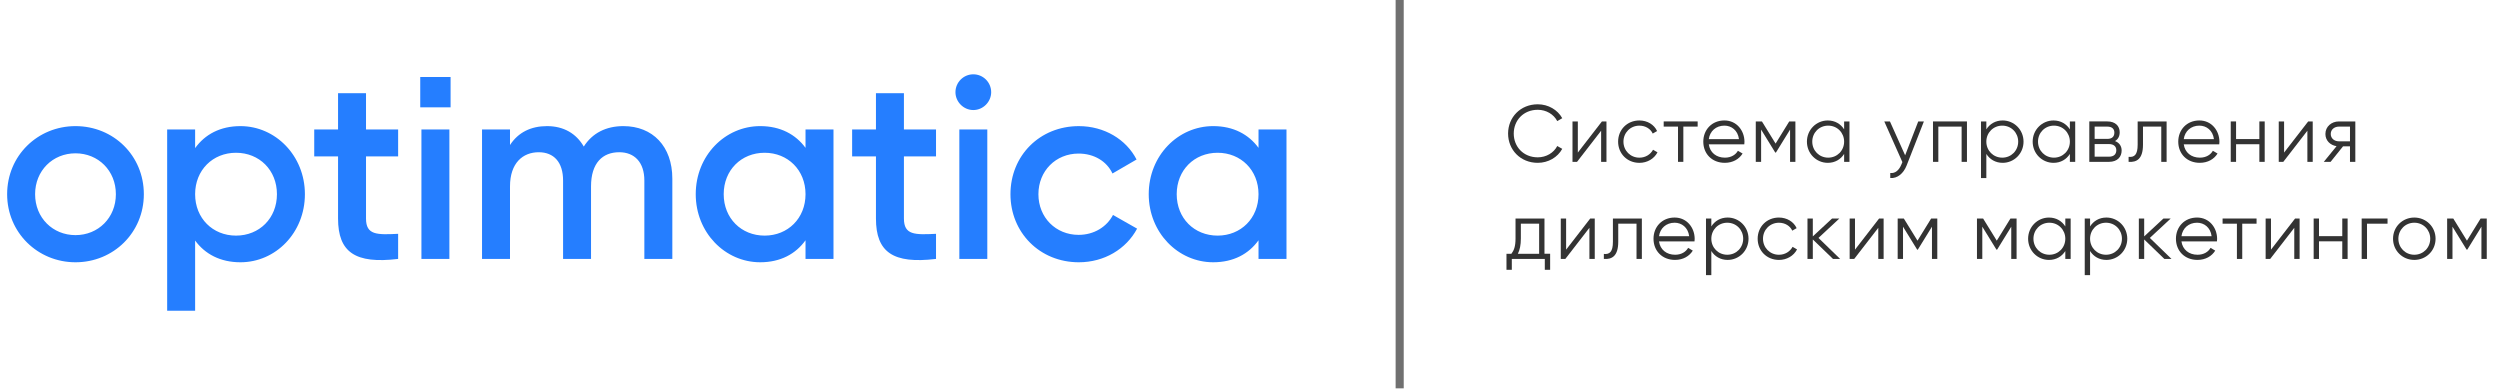
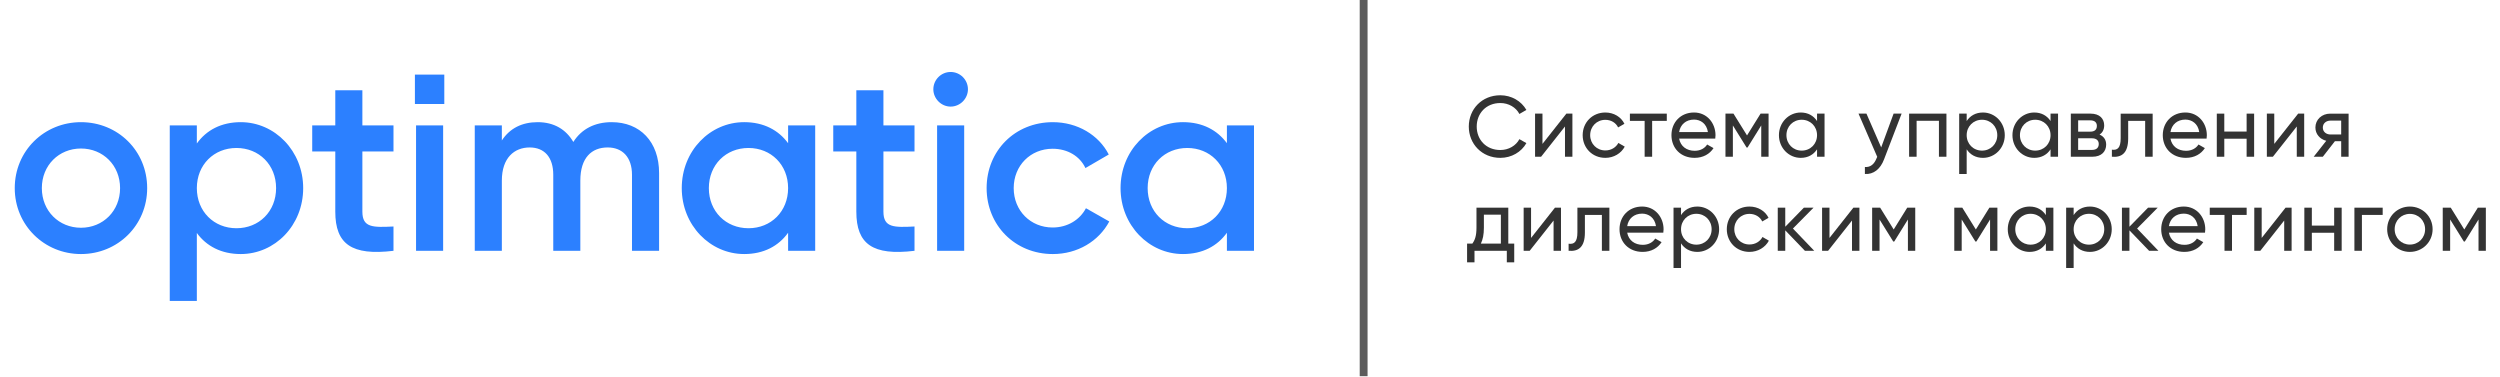
- <svg xmlns="http://www.w3.org/2000/svg" version="1.1" x="0px" y="0px" width="309px" height="48px" viewBox="0 0 309 48" enable-background="new 0 0 309 48" xml:space="preserve">
+ <svg xmlns="http://www.w3.org/2000/svg" version="1.1" x="0px" y="0px" width="319px" height="48px" viewBox="0 0 319 48" enable-background="new 0 0 319 48" xml:space="preserve">
  <g id="Layer_1">
-     <path fill="#257EFF" d="M55.693,13.27h-3.751V9.517h3.751V13.27z M9.331,32.417c4.701,0,8.448-3.675,8.448-8.413   c0-4.768-3.747-8.416-8.448-8.416c-4.673,0-8.449,3.648-8.449,8.416C0.882,28.742,4.658,32.417,9.331,32.417z M9.331,29.061   c-2.816,0-4.992-2.146-4.992-5.057c0-2.911,2.176-5.054,4.992-5.054s4.991,2.143,4.991,5.054   C14.322,26.914,12.147,29.061,9.331,29.061z M29.719,15.588c-2.498,0-4.386,1.025-5.602,2.719V16h-3.456v22.403h3.456V29.73   c1.216,1.664,3.104,2.687,5.602,2.687c4.353,0,7.967-3.646,7.967-8.413C37.686,19.265,34.071,15.588,29.719,15.588z M29.171,29.122   c-2.878,0-5.054-2.144-5.054-5.118c0-2.977,2.176-5.122,5.054-5.122c2.884,0,5.059,2.146,5.059,5.122   C34.229,26.979,32.055,29.122,29.171,29.122z M49.209,19.331V16h-3.97v-4.479h-3.456V16h-2.944v3.331h2.944v7.677   c0,4.161,2.114,5.636,7.426,4.995V28.9c-2.627,0.128-3.97,0.16-3.97-1.893v-7.677H49.209z M52.088,32.003h3.456V16h-3.456V32.003z    M77.05,15.588c-2.142,0-3.84,0.861-4.894,2.526c-0.929-1.6-2.465-2.526-4.548-2.526c-1.98,0-3.55,0.768-4.572,2.335V16h-3.457   v16.003h3.457v-8.96c0-2.913,1.6-4.227,3.55-4.227c1.886,0,3.01,1.249,3.01,3.49v9.696h3.455v-8.96   c0-2.913,1.439-4.227,3.489-4.227c1.886,0,3.102,1.249,3.102,3.49v9.696H83.1v-9.919C83.1,18.083,80.669,15.588,77.05,15.588z    M99.562,16v2.273c-1.218-1.66-3.104-2.686-5.601-2.686c-4.352,0-7.968,3.648-7.968,8.416c0,4.738,3.616,8.413,7.968,8.413   c2.496,0,4.383-1.022,5.601-2.717v2.303h3.457V16H99.562z M94.507,29.122c-2.88,0-5.058-2.144-5.058-5.118   c0-2.977,2.178-5.122,5.058-5.122s5.056,2.146,5.056,5.122C99.562,26.979,97.387,29.122,94.507,29.122z M115.692,19.331V16h-3.967   v-4.479h-3.457V16h-2.945v3.331h2.945v7.677c0,4.161,2.111,5.636,7.424,4.995V28.9c-2.624,0.128-3.967,0.16-3.967-1.893v-7.677   H115.692z M120.301,13.602c1.219,0,2.209-1.023,2.209-2.207c0-1.217-0.99-2.211-2.209-2.211c-1.213,0-2.207,0.994-2.207,2.211   C118.094,12.578,119.088,13.602,120.301,13.602z M118.574,32.003h3.457V16h-3.457V32.003z M133.343,32.417   c3.138,0,5.856-1.63,7.202-4.157l-2.979-1.691c-0.768,1.466-2.334,2.46-4.254,2.46c-2.815,0-4.964-2.146-4.964-5.024   c0-2.881,2.148-5.024,4.964-5.024c1.92,0,3.486,0.956,4.189,2.463l2.977-1.729c-1.279-2.495-3.998-4.126-7.136-4.126   c-4.832,0-8.449,3.648-8.449,8.416C124.894,28.742,128.511,32.417,133.343,32.417z M155.553,16v2.273   c-1.217-1.66-3.104-2.686-5.601-2.686c-4.354,0-7.969,3.648-7.969,8.416c0,4.738,3.615,8.413,7.969,8.413   c2.497,0,4.384-1.022,5.601-2.717v2.303h3.457V16H155.553z M150.496,29.122c-2.884,0-5.055-2.144-5.055-5.118   c0-2.977,2.171-5.122,5.055-5.122c2.878,0,5.057,2.146,5.057,5.122C155.553,26.979,153.374,29.122,150.496,29.122z" />
+     <path fill="#2C80FF" d="M56.693,13.27h-3.751V9.517h3.751V13.27z M10.331,32.417c4.701,0,8.448-3.675,8.448-8.413   c0-4.768-3.747-8.416-8.448-8.416c-4.673,0-8.449,3.648-8.449,8.416C1.882,28.742,5.658,32.417,10.331,32.417z M10.331,29.061   c-2.816,0-4.992-2.146-4.992-5.057c0-2.911,2.176-5.054,4.992-5.054s4.991,2.143,4.991,5.054   C15.322,26.914,13.147,29.061,10.331,29.061z M30.719,15.588c-2.498,0-4.386,1.025-5.602,2.719V16h-3.456v22.403h3.456V29.73   c1.216,1.664,3.104,2.687,5.602,2.687c4.353,0,7.967-3.646,7.967-8.413C38.686,19.265,35.071,15.588,30.719,15.588z M30.171,29.122   c-2.878,0-5.054-2.144-5.054-5.118c0-2.977,2.176-5.122,5.054-5.122c2.884,0,5.059,2.146,5.059,5.122   C35.229,26.979,33.055,29.122,30.171,29.122z M50.209,19.331V16h-3.97v-4.479h-3.456V16h-2.944v3.331h2.944v7.677   c0,4.161,2.114,5.636,7.426,4.995V28.9c-2.627,0.128-3.97,0.16-3.97-1.893v-7.677H50.209z M53.088,32.003h3.456V16h-3.456V32.003z    M78.05,15.588c-2.142,0-3.84,0.861-4.894,2.526c-0.929-1.6-2.465-2.526-4.548-2.526c-1.98,0-3.55,0.768-4.572,2.335V16h-3.457   v16.003h3.457v-8.96c0-2.913,1.6-4.227,3.55-4.227c1.886,0,3.01,1.249,3.01,3.49v9.696h3.455v-8.96   c0-2.913,1.439-4.227,3.489-4.227c1.886,0,3.102,1.249,3.102,3.49v9.696H84.1v-9.919C84.1,18.083,81.669,15.588,78.05,15.588z    M100.562,16v2.273c-1.218-1.66-3.104-2.686-5.601-2.686c-4.352,0-7.968,3.648-7.968,8.416c0,4.738,3.616,8.413,7.968,8.413   c2.496,0,4.383-1.022,5.601-2.717v2.303h3.457V16H100.562z M95.507,29.122c-2.88,0-5.058-2.144-5.058-5.118   c0-2.977,2.178-5.122,5.058-5.122s5.056,2.146,5.056,5.122C100.562,26.979,98.387,29.122,95.507,29.122z M116.692,19.331V16h-3.967   v-4.479h-3.457V16h-2.945v3.331h2.945v7.677c0,4.161,2.111,5.636,7.424,4.995V28.9c-2.624,0.128-3.967,0.16-3.967-1.893v-7.677   H116.692z M121.301,13.602c1.219,0,2.209-1.023,2.209-2.207c0-1.217-0.99-2.211-2.209-2.211c-1.213,0-2.207,0.994-2.207,2.211   C119.094,12.578,120.088,13.602,121.301,13.602z M119.574,32.003h3.457V16h-3.457V32.003z M134.343,32.417   c3.138,0,5.856-1.63,7.202-4.157l-2.979-1.691c-0.768,1.466-2.334,2.46-4.254,2.46c-2.815,0-4.964-2.146-4.964-5.024   c0-2.881,2.148-5.024,4.964-5.024c1.92,0,3.486,0.956,4.189,2.463l2.977-1.729c-1.279-2.495-3.998-4.126-7.136-4.126   c-4.832,0-8.449,3.648-8.449,8.416C125.894,28.742,129.511,32.417,134.343,32.417z M156.553,16v2.273   c-1.217-1.66-3.104-2.686-5.601-2.686c-4.354,0-7.969,3.648-7.969,8.416c0,4.738,3.615,8.413,7.969,8.413   c2.497,0,4.384-1.022,5.601-2.717v2.303h3.457V16H156.553z M151.496,29.122c-2.884,0-5.055-2.144-5.055-5.118   c0-2.977,2.171-5.122,5.055-5.122c2.878,0,5.057,2.146,5.057,5.122C156.553,26.979,154.374,29.122,151.496,29.122z" />
    <g>
-       <path fill="#333333" d="M186.399,16.508c0-1.999,1.52-3.618,3.668-3.618c1.3,0,2.449,0.68,3.028,1.719l-0.619,0.36    c-0.43-0.84-1.359-1.399-2.409-1.399c-1.769,0-2.968,1.31-2.968,2.938s1.199,2.938,2.968,2.938c1.05,0,1.979-0.56,2.409-1.399    l0.619,0.35c-0.569,1.04-1.719,1.729-3.028,1.729C187.919,20.126,186.399,18.507,186.399,16.508z" />
-       <path fill="#333333" d="M198.559,15.009v4.997h-0.66v-3.848l-2.978,3.848h-0.561v-4.997h0.66v3.848l2.979-3.848H198.559z" />
-       <path fill="#333333" d="M199.999,17.507c0-1.479,1.12-2.618,2.629-2.618c0.989,0,1.829,0.52,2.188,1.31l-0.539,0.31    c-0.271-0.59-0.899-0.979-1.649-0.979c-1.109,0-1.969,0.869-1.969,1.979s0.859,1.979,1.969,1.979c0.76,0,1.369-0.4,1.689-0.979    l0.55,0.319c-0.41,0.79-1.26,1.3-2.239,1.3C201.119,20.126,199.999,18.986,199.999,17.507z" />
-       <path fill="#333333" d="M209.831,15.648h-1.77v4.357h-0.659v-4.357h-1.77v-0.64h4.198V15.648z" />
-       <path fill="#333333" d="M215.616,17.527c0,0.1-0.011,0.21-0.021,0.31h-4.388c0.141,1.02,0.93,1.649,1.989,1.649    c0.789,0,1.339-0.37,1.609-0.85l0.579,0.34c-0.42,0.68-1.189,1.149-2.198,1.149c-1.579,0-2.659-1.109-2.659-2.619    c0-1.469,1.06-2.618,2.609-2.618C214.666,14.889,215.616,16.158,215.616,17.527z M211.208,17.197h3.729    c-0.141-1.1-0.939-1.669-1.799-1.669C212.088,15.528,211.338,16.218,211.208,17.197z" />
-       <path fill="#333333" d="M221.911,20.006h-0.659v-3.988l-1.749,2.839h-0.08l-1.749-2.839v3.988h-0.66v-4.997h0.76l1.689,2.738    l1.688-2.738h0.76V20.006z" />
-       <path fill="#333333" d="M228.594,15.009v4.997h-0.66v-0.979c-0.42,0.67-1.129,1.1-2.019,1.1c-1.409,0-2.579-1.14-2.579-2.619    c0-1.479,1.17-2.618,2.579-2.618c0.89,0,1.599,0.43,2.019,1.1v-0.979H228.594z M227.934,17.507c0-1.109-0.859-1.979-1.969-1.979    s-1.969,0.869-1.969,1.979s0.859,1.979,1.969,1.979S227.934,18.616,227.934,17.507z" />
-       <path fill="#333333" d="M237.794,15.009l-2.139,5.457c-0.38,0.959-1.119,1.609-2.019,1.539v-0.62    c0.649,0.07,1.099-0.39,1.369-1.039l0.13-0.31l-2.239-5.027h0.7l1.879,4.188l1.619-4.188H237.794z" />
-       <path fill="#333333" d="M243.116,20.006h-0.66v-4.357h-2.878v4.357h-0.66v-4.997h4.198V20.006z" />
-       <path fill="#333333" d="M250.109,17.507c0,1.479-1.17,2.619-2.579,2.619c-0.89,0-1.599-0.43-2.019-1.1v2.979h-0.66v-6.996h0.66    v0.979c0.42-0.67,1.129-1.1,2.019-1.1C248.939,14.889,250.109,16.028,250.109,17.507z M249.449,17.507    c0-1.109-0.859-1.979-1.969-1.979s-1.969,0.869-1.969,1.979s0.859,1.979,1.969,1.979S249.449,18.616,249.449,17.507z" />
-       <path fill="#333333" d="M256.496,15.009v4.997h-0.66v-0.979c-0.42,0.67-1.129,1.1-2.019,1.1c-1.409,0-2.579-1.14-2.579-2.619    c0-1.479,1.17-2.618,2.579-2.618c0.89,0,1.599,0.43,2.019,1.1v-0.979H256.496z M255.836,17.507c0-1.109-0.859-1.979-1.969-1.979    s-1.969,0.869-1.969,1.979s0.859,1.979,1.969,1.979S255.836,18.616,255.836,17.507z" />
-       <path fill="#333333" d="M262.235,18.606c0,0.77-0.51,1.399-1.569,1.399h-2.429v-4.997h2.229c0.999,0,1.529,0.579,1.529,1.339    c0,0.479-0.19,0.859-0.58,1.09C261.956,17.637,262.235,18.067,262.235,18.606z M258.897,15.648v1.519h1.569    c0.579,0,0.869-0.279,0.869-0.779c0-0.46-0.3-0.739-0.869-0.739H258.897z M261.576,18.566c0-0.46-0.32-0.76-0.91-0.76h-1.769v1.56    h1.769C261.266,19.366,261.576,19.066,261.576,18.566z" />
-       <path fill="#333333" d="M267.793,20.006h-0.66v-4.357h-2.259v2.229c0,1.779-0.779,2.199-1.779,2.129v-0.62    c0.71,0.07,1.12-0.239,1.12-1.509v-2.868h3.578V20.006z" />
-       <path fill="#333333" d="M274.321,17.527c0,0.1-0.011,0.21-0.021,0.31h-4.388c0.141,1.02,0.93,1.649,1.989,1.649    c0.789,0,1.339-0.37,1.609-0.85l0.579,0.34c-0.42,0.68-1.189,1.149-2.198,1.149c-1.579,0-2.659-1.109-2.659-2.619    c0-1.469,1.06-2.618,2.609-2.618C273.371,14.889,274.321,16.158,274.321,17.527z M269.913,17.197h3.729    c-0.141-1.1-0.939-1.669-1.799-1.669C270.793,15.528,270.043,16.218,269.913,17.197z" />
-       <path fill="#333333" d="M279.917,15.009v4.997h-0.66v-2.179h-2.878v2.179h-0.66v-4.997h0.66v2.179h2.878v-2.179H279.917z" />
-       <path fill="#333333" d="M285.852,15.009v4.997h-0.66v-3.848l-2.978,3.848h-0.561v-4.997h0.66v3.848l2.979-3.848H285.852z" />
-       <path fill="#333333" d="M291.118,20.006h-0.66v-1.919h-0.859l-1.539,1.919h-0.84l1.579-1.938c-0.779-0.12-1.379-0.69-1.379-1.51    c0-0.919,0.76-1.549,1.669-1.549h2.029V20.006z M290.458,17.467v-1.818h-1.369c-0.539,0-1.009,0.34-1.009,0.909    s0.47,0.909,1.009,0.909H290.458z" />
-       <path fill="#333333" d="M191.597,31.366v1.979h-0.659v-1.339h-4.078v1.339H186.2v-1.979h0.609c0.319-0.42,0.51-0.909,0.51-1.889    v-2.469h3.578v4.357H191.597z M190.237,31.366v-3.718h-2.259v1.829c0,0.819-0.13,1.409-0.369,1.889H190.237z" />
-       <path fill="#333333" d="M197.111,27.009v4.997h-0.66v-3.848l-2.978,3.848h-0.561v-4.997h0.66v3.848l2.979-3.848H197.111z" />
-       <path fill="#333333" d="M202.934,32.006h-0.66v-4.357h-2.259v2.229c0,1.779-0.779,2.199-1.779,2.129v-0.62    c0.71,0.07,1.12-0.239,1.12-1.509v-2.868h3.578V32.006z" />
-       <path fill="#333333" d="M209.462,29.527c0,0.1-0.011,0.21-0.021,0.31h-4.388c0.141,1.02,0.93,1.649,1.989,1.649    c0.789,0,1.339-0.37,1.609-0.85l0.579,0.34c-0.42,0.68-1.189,1.149-2.198,1.149c-1.579,0-2.659-1.109-2.659-2.619    c0-1.469,1.06-2.618,2.609-2.618C208.512,26.889,209.462,28.158,209.462,29.527z M205.054,29.197h3.729    c-0.141-1.1-0.939-1.669-1.799-1.669C205.934,27.528,205.184,28.218,205.054,29.197z" />
-       <path fill="#333333" d="M216.118,29.507c0,1.479-1.17,2.619-2.579,2.619c-0.89,0-1.599-0.43-2.019-1.1v2.979h-0.66v-6.996h0.66    v0.979c0.42-0.67,1.129-1.1,2.019-1.1C214.948,26.889,216.118,28.028,216.118,29.507z M215.458,29.507    c0-1.109-0.859-1.979-1.969-1.979s-1.969,0.869-1.969,1.979s0.859,1.979,1.969,1.979S215.458,30.616,215.458,29.507z" />
-       <path fill="#333333" d="M217.247,29.507c0-1.479,1.12-2.618,2.629-2.618c0.989,0,1.829,0.52,2.188,1.31l-0.539,0.31    c-0.271-0.59-0.899-0.979-1.649-0.979c-1.109,0-1.969,0.869-1.969,1.979s0.859,1.979,1.969,1.979c0.76,0,1.369-0.4,1.689-0.979    l0.55,0.319c-0.41,0.79-1.26,1.3-2.239,1.3C218.367,32.126,217.247,30.986,217.247,29.507z" />
-       <path fill="#333333" d="M226.562,32.006l-2.498-2.408v2.408h-0.66v-4.997h0.66v2.209l2.379-2.209h0.899l-2.579,2.398l2.679,2.599    H226.562z" />
-       <path fill="#333333" d="M232.816,27.009v4.997h-0.66v-3.848l-2.978,3.848h-0.561v-4.997h0.66v3.848l2.979-3.848H232.816z" />
-       <path fill="#333333" d="M239.45,32.006h-0.659v-3.988l-1.749,2.839h-0.08l-1.749-2.839v3.988h-0.66v-4.997h0.76l1.689,2.738    l1.688-2.738h0.76V32.006z" />
-       <path fill="#333333" d="M249.25,32.006h-0.659v-3.988l-1.749,2.839h-0.08l-1.749-2.839v3.988h-0.66v-4.997h0.76l1.689,2.738    l1.688-2.738h0.76V32.006z" />
-       <path fill="#333333" d="M255.933,27.009v4.997h-0.66v-0.979c-0.42,0.67-1.129,1.1-2.019,1.1c-1.409,0-2.579-1.14-2.579-2.619    c0-1.479,1.17-2.618,2.579-2.618c0.89,0,1.599,0.43,2.019,1.1v-0.979H255.933z M255.272,29.507c0-1.109-0.859-1.979-1.969-1.979    s-1.969,0.869-1.969,1.979s0.859,1.979,1.969,1.979S255.272,30.616,255.272,29.507z" />
-       <path fill="#333333" d="M262.931,29.507c0,1.479-1.17,2.619-2.579,2.619c-0.89,0-1.599-0.43-2.019-1.1v2.979h-0.66v-6.996h0.66    v0.979c0.42-0.67,1.129-1.1,2.019-1.1C261.761,26.889,262.931,28.028,262.931,29.507z M262.271,29.507    c0-1.109-0.859-1.979-1.969-1.979s-1.969,0.869-1.969,1.979s0.859,1.979,1.969,1.979S262.271,30.616,262.271,29.507z" />
-       <path fill="#333333" d="M267.519,32.006l-2.498-2.408v2.408h-0.66v-4.997h0.66v2.209l2.379-2.209h0.899l-2.579,2.398l2.679,2.599    H267.519z" />
-       <path fill="#333333" d="M274.035,29.527c0,0.1-0.011,0.21-0.021,0.31h-4.388c0.141,1.02,0.93,1.649,1.989,1.649    c0.789,0,1.339-0.37,1.609-0.85l0.579,0.34c-0.42,0.68-1.189,1.149-2.198,1.149c-1.579,0-2.659-1.109-2.659-2.619    c0-1.469,1.06-2.618,2.609-2.618C273.085,26.889,274.035,28.158,274.035,29.527z M269.627,29.197h3.729    c-0.141-1.1-0.939-1.669-1.799-1.669C270.507,27.528,269.757,28.218,269.627,29.197z" />
-       <path fill="#333333" d="M278.911,27.648h-1.77v4.357h-0.659v-4.357h-1.77v-0.64h4.198V27.648z" />
-       <path fill="#333333" d="M284.232,27.009v4.997h-0.66v-3.848l-2.978,3.848h-0.561v-4.997h0.66v3.848l2.979-3.848H284.232z" />
-       <path fill="#333333" d="M290.166,27.009v4.997h-0.66v-2.179h-2.878v2.179h-0.66v-4.997h0.66v2.179h2.878v-2.179H290.166z" />
-       <path fill="#333333" d="M295.1,27.648h-2.538v4.357h-0.66v-4.997h3.198V27.648z" />
-       <path fill="#333333" d="M295.779,29.507c0-1.479,1.17-2.618,2.629-2.618s2.629,1.14,2.629,2.618c0,1.479-1.17,2.619-2.629,2.619    S295.779,30.986,295.779,29.507z M300.377,29.507c0-1.109-0.859-1.979-1.969-1.979s-1.969,0.869-1.969,1.979    s0.859,1.979,1.969,1.979S300.377,30.616,300.377,29.507z" />
-       <path fill="#333333" d="M307.363,32.006h-0.659v-3.988l-1.749,2.839h-0.08l-1.749-2.839v3.988h-0.66v-4.997h0.76l1.689,2.738    l1.688-2.738h0.76V32.006z" />
+       <path fill="#333333" d="M187.418,16.149c0-2.223,1.672-3.993,4.026-3.993c1.42,0,2.674,0.736,3.323,1.87l-0.892,0.517    c-0.44-0.847-1.375-1.396-2.432-1.396c-1.804,0-3.014,1.309-3.014,3.003c0,1.684,1.21,2.992,3.014,2.992    c1.057,0,1.991-0.55,2.432-1.386l0.892,0.506c-0.639,1.133-1.893,1.881-3.323,1.881C189.09,20.143,187.418,18.36,187.418,16.149z" />
+       <path fill="#333333" d="M200.638,14.499V20h-0.946v-3.861L196.644,20h-0.77v-5.501h0.945v3.861l3.048-3.861H200.638z" />
+       <path fill="#333333" d="M201.949,17.25c0-1.629,1.232-2.894,2.894-2.894c1.089,0,2.014,0.572,2.432,1.441l-0.804,0.462    c-0.274-0.583-0.891-0.969-1.628-0.969c-1.101,0-1.937,0.848-1.937,1.959c0,1.1,0.836,1.947,1.937,1.947    c0.748,0,1.354-0.386,1.661-0.957l0.814,0.473c-0.462,0.858-1.397,1.43-2.476,1.43C203.182,20.143,201.949,18.878,201.949,17.25z" />
+       <path fill="#333333" d="M212.683,15.424h-1.87V20h-0.957v-4.576h-1.881v-0.925h4.708V15.424z" />
+       <path fill="#333333" d="M216.248,19.241c0.759,0,1.309-0.353,1.584-0.804l0.814,0.462c-0.484,0.749-1.32,1.243-2.421,1.243    c-1.771,0-2.948-1.243-2.948-2.893c0-1.629,1.166-2.894,2.883-2.894c1.661,0,2.739,1.364,2.739,2.904    c0,0.143-0.011,0.286-0.033,0.429h-4.609C214.443,18.68,215.225,19.241,216.248,19.241z M214.257,16.854h3.674    c-0.165-1.089-0.945-1.595-1.771-1.595C215.126,15.259,214.41,15.896,214.257,16.854z" />
+       <path fill="#333333" d="M225.67,20h-0.935v-3.993l-1.749,2.816h-0.121l-1.75-2.816V20h-0.945v-5.501h1.022l1.728,2.783    l1.728-2.783h1.022V20z" />
+       <path fill="#333333" d="M232.812,14.499V20h-0.957v-0.946c-0.44,0.671-1.145,1.089-2.08,1.089c-1.529,0-2.783-1.265-2.783-2.893    c0-1.629,1.254-2.894,2.783-2.894c0.936,0,1.64,0.418,2.08,1.089v-0.946H232.812z M231.855,17.25c0-1.123-0.848-1.97-1.959-1.97    c-1.1,0-1.947,0.847-1.947,1.97c0,1.122,0.848,1.969,1.947,1.969C231.008,19.219,231.855,18.372,231.855,17.25z" />
+       <path fill="#333333" d="M242.646,14.499l-2.244,5.842c-0.462,1.232-1.343,1.937-2.442,1.859V21.31    c0.737,0.055,1.199-0.386,1.485-1.101l0.088-0.198l-2.388-5.512h1.013l1.881,4.312l1.584-4.312H242.646z" />
+       <path fill="#333333" d="M248.366,20h-0.958v-4.588h-2.849V20h-0.957v-5.501h4.764V20z" />
+       <path fill="#333333" d="M255.81,17.25c0,1.628-1.254,2.893-2.783,2.893c-0.936,0-1.64-0.418-2.079-1.089V22.2h-0.957v-7.701h0.957    v0.946c0.439-0.671,1.144-1.089,2.079-1.089C254.556,14.356,255.81,15.621,255.81,17.25z M254.853,17.25    c0-1.123-0.848-1.97-1.947-1.97c-1.111,0-1.958,0.847-1.958,1.97c0,1.122,0.847,1.969,1.958,1.969    C254.005,19.219,254.853,18.372,254.853,17.25z" />
+       <path fill="#333333" d="M262.608,14.499V20h-0.958v-0.946c-0.439,0.671-1.144,1.089-2.079,1.089c-1.529,0-2.783-1.265-2.783-2.893    c0-1.629,1.254-2.894,2.783-2.894c0.936,0,1.64,0.418,2.079,1.089v-0.946H262.608z M261.65,17.25c0-1.123-0.847-1.97-1.958-1.97    c-1.1,0-1.947,0.847-1.947,1.97c0,1.122,0.848,1.969,1.947,1.969C260.804,19.219,261.65,18.372,261.65,17.25z" />
+       <path fill="#333333" d="M268.747,18.449c0,0.869-0.583,1.551-1.76,1.551h-2.75v-5.501h2.53c1.133,0,1.727,0.639,1.727,1.496    c0,0.518-0.197,0.925-0.594,1.178C268.45,17.403,268.747,17.854,268.747,18.449z M265.172,15.357v1.441h1.552    c0.55,0,0.836-0.253,0.836-0.737c0-0.44-0.286-0.704-0.836-0.704H265.172z M267.802,18.372c0-0.451-0.309-0.727-0.869-0.727    h-1.761v1.485h1.761C267.504,19.131,267.802,18.845,267.802,18.372z" />
+       <path fill="#333333" d="M274.679,20h-0.957v-4.576h-2.167v2.244c0,1.892-0.848,2.442-2.079,2.332v-0.902    c0.715,0.1,1.122-0.23,1.122-1.452v-3.146h4.081V20z" />
+       <path fill="#333333" d="M278.942,19.241c0.759,0,1.309-0.353,1.584-0.804l0.814,0.462c-0.484,0.749-1.32,1.243-2.421,1.243    c-1.771,0-2.948-1.243-2.948-2.893c0-1.629,1.166-2.894,2.883-2.894c1.661,0,2.739,1.364,2.739,2.904    c0,0.143-0.011,0.286-0.033,0.429h-4.609C277.138,18.68,277.919,19.241,278.942,19.241z M276.951,16.854h3.674    c-0.165-1.089-0.945-1.595-1.771-1.595C277.82,15.259,277.104,15.896,276.951,16.854z" />
+       <path fill="#333333" d="M287.627,14.499V20h-0.958v-2.3h-2.849V20h-0.957v-5.501h0.957v2.288h2.849v-2.288H287.627z" />
+       <path fill="#333333" d="M294.015,14.499V20h-0.946v-3.861L290.021,20h-0.77v-5.501h0.945v3.861l3.048-3.861H294.015z" />
+       <path fill="#333333" d="M299.682,20h-0.946v-1.98h-0.803L296.392,20h-1.166l1.606-2.035c-0.814-0.198-1.386-0.858-1.386-1.694    c0-1.001,0.803-1.771,1.892-1.771h2.344V20z M298.735,17.161v-1.771h-1.364c-0.528,0-0.979,0.33-0.979,0.891    c0,0.551,0.451,0.88,0.979,0.88H298.735z" />
+       <path fill="#333333" d="M193.216,31.087v2.388h-0.946V32h-4.125v1.475h-0.946v-2.388h0.671c0.33-0.451,0.528-0.99,0.528-2.035    v-2.553h4.06v4.588H193.216z M191.511,31.087v-3.696h-2.167v1.661c0,0.88-0.133,1.507-0.386,2.035H191.511z" />
+       <path fill="#333333" d="M199.182,26.499V32h-0.946v-3.861L195.188,32h-0.77v-5.501h0.945v3.861l3.048-3.861H199.182z" />
+       <path fill="#333333" d="M205.357,32H204.4v-4.576h-2.167v2.244c0,1.892-0.848,2.442-2.079,2.332v-0.902    c0.715,0.1,1.122-0.23,1.122-1.452v-3.146h4.081V32z" />
+       <path fill="#333333" d="M209.621,31.241c0.759,0,1.309-0.353,1.584-0.804l0.814,0.462c-0.484,0.749-1.32,1.243-2.421,1.243    c-1.771,0-2.948-1.243-2.948-2.893c0-1.629,1.166-2.894,2.883-2.894c1.661,0,2.739,1.364,2.739,2.904    c0,0.143-0.011,0.286-0.033,0.429h-4.609C207.816,30.68,208.598,31.241,209.621,31.241z M207.63,28.854h3.674    c-0.165-1.089-0.945-1.595-1.771-1.595C208.499,27.259,207.783,27.896,207.63,28.854z" />
+       <path fill="#333333" d="M219.361,29.25c0,1.628-1.254,2.893-2.783,2.893c-0.936,0-1.64-0.418-2.079-1.089V34.2h-0.957v-7.701    h0.957v0.946c0.439-0.671,1.144-1.089,2.079-1.089C218.107,26.356,219.361,27.621,219.361,29.25z M218.404,29.25    c0-1.123-0.848-1.97-1.947-1.97c-1.111,0-1.958,0.847-1.958,1.97c0,1.122,0.847,1.969,1.958,1.969    C217.557,31.219,218.404,30.372,218.404,29.25z" />
+       <path fill="#333333" d="M220.34,29.25c0-1.629,1.232-2.894,2.894-2.894c1.089,0,2.014,0.572,2.432,1.441l-0.804,0.462    c-0.274-0.583-0.891-0.969-1.628-0.969c-1.101,0-1.937,0.848-1.937,1.959c0,1.1,0.836,1.947,1.937,1.947    c0.748,0,1.354-0.386,1.661-0.957l0.814,0.473c-0.462,0.858-1.397,1.43-2.476,1.43C221.572,32.143,220.34,30.878,220.34,29.25z" />
+       <path fill="#333333" d="M230.307,32l-2.508-2.607V32h-0.957v-5.501h0.957v2.432l2.376-2.432h1.232l-2.63,2.662L231.495,32H230.307    z" />
+       <path fill="#333333" d="M237.261,26.499V32h-0.946v-3.861L233.267,32h-0.77v-5.501h0.945v3.861l3.048-3.861H237.261z" />
+       <path fill="#333333" d="M244.385,32h-0.935v-3.993l-1.749,2.816h-0.121l-1.75-2.816V32h-0.945v-5.501h1.022l1.728,2.783    l1.728-2.783h1.022V32z" />
+       <path fill="#333333" d="M254.867,32h-0.935v-3.993l-1.749,2.816h-0.121l-1.75-2.816V32h-0.945v-5.501h1.022l1.728,2.783    l1.728-2.783h1.022V32z" />
+       <path fill="#333333" d="M262.011,26.499V32h-0.958v-0.946c-0.439,0.671-1.144,1.089-2.079,1.089c-1.529,0-2.783-1.265-2.783-2.893    c0-1.629,1.254-2.894,2.783-2.894c0.936,0,1.64,0.418,2.079,1.089v-0.946H262.011z M261.053,29.25c0-1.123-0.847-1.97-1.958-1.97    c-1.1,0-1.947,0.847-1.947,1.97c0,1.122,0.848,1.969,1.947,1.969C260.206,31.219,261.053,30.372,261.053,29.25z" />
+       <path fill="#333333" d="M269.459,29.25c0,1.628-1.254,2.893-2.783,2.893c-0.936,0-1.64-0.418-2.079-1.089V34.2h-0.957v-7.701    h0.957v0.946c0.439-0.671,1.144-1.089,2.079-1.089C268.205,26.356,269.459,27.621,269.459,29.25z M268.502,29.25    c0-1.123-0.848-1.97-1.947-1.97c-1.111,0-1.958,0.847-1.958,1.97c0,1.122,0.847,1.969,1.958,1.969    C267.654,31.219,268.502,30.372,268.502,29.25z" />
+       <path fill="#333333" d="M274.223,32l-2.508-2.607V32h-0.957v-5.501h0.957v2.432l2.376-2.432h1.232l-2.63,2.662L275.411,32H274.223    z" />
+       <path fill="#333333" d="M278.741,31.241c0.759,0,1.309-0.353,1.584-0.804l0.814,0.462c-0.484,0.749-1.32,1.243-2.421,1.243    c-1.771,0-2.948-1.243-2.948-2.893c0-1.629,1.166-2.894,2.883-2.894c1.661,0,2.739,1.364,2.739,2.904    c0,0.143-0.011,0.286-0.033,0.429h-4.609C276.937,30.68,277.718,31.241,278.741,31.241z M276.75,28.854h3.674    c-0.165-1.089-0.945-1.595-1.771-1.595C277.619,27.259,276.903,27.896,276.75,28.854z" />
+       <path fill="#333333" d="M286.673,27.424h-1.87V32h-0.957v-4.576h-1.881v-0.925h4.708V27.424z" />
+       <path fill="#333333" d="M292.41,26.499V32h-0.946v-3.861L288.416,32h-0.77v-5.501h0.945v3.861l3.048-3.861H292.41z" />
+       <path fill="#333333" d="M298.798,26.499V32h-0.958v-2.3h-2.849V32h-0.957v-5.501h0.957v2.288h2.849v-2.288H298.798z" />
+       <path fill="#333333" d="M304.03,27.424h-2.651V32h-0.957v-5.501h3.608V27.424z" />
+       <path fill="#333333" d="M304.603,29.25c0-1.629,1.287-2.894,2.894-2.894s2.904,1.265,2.904,2.894c0,1.628-1.298,2.893-2.904,2.893    S304.603,30.878,304.603,29.25z M309.443,29.25c0-1.111-0.847-1.959-1.947-1.959c-1.089,0-1.937,0.848-1.937,1.959    c0,1.11,0.848,1.958,1.937,1.958C308.597,31.208,309.443,30.36,309.443,29.25z" />
+       <path fill="#333333" d="M317.194,32h-0.935v-3.993l-1.749,2.816h-0.121l-1.75-2.816V32h-0.945v-5.501h1.022l1.728,2.783    l1.728-2.783h1.022V32z" />
    </g>
-     <line opacity="0.7" fill="none" stroke="#333333" stroke-miterlimit="10" x1="173" y1="0" x2="173" y2="48" />
+     <line opacity="0.8" fill="none" stroke="#333333" stroke-miterlimit="10" x1="174" y1="0" x2="174" y2="48" />
  </g>
  <g id="Layer_2" display="none">
</g>
</svg>
